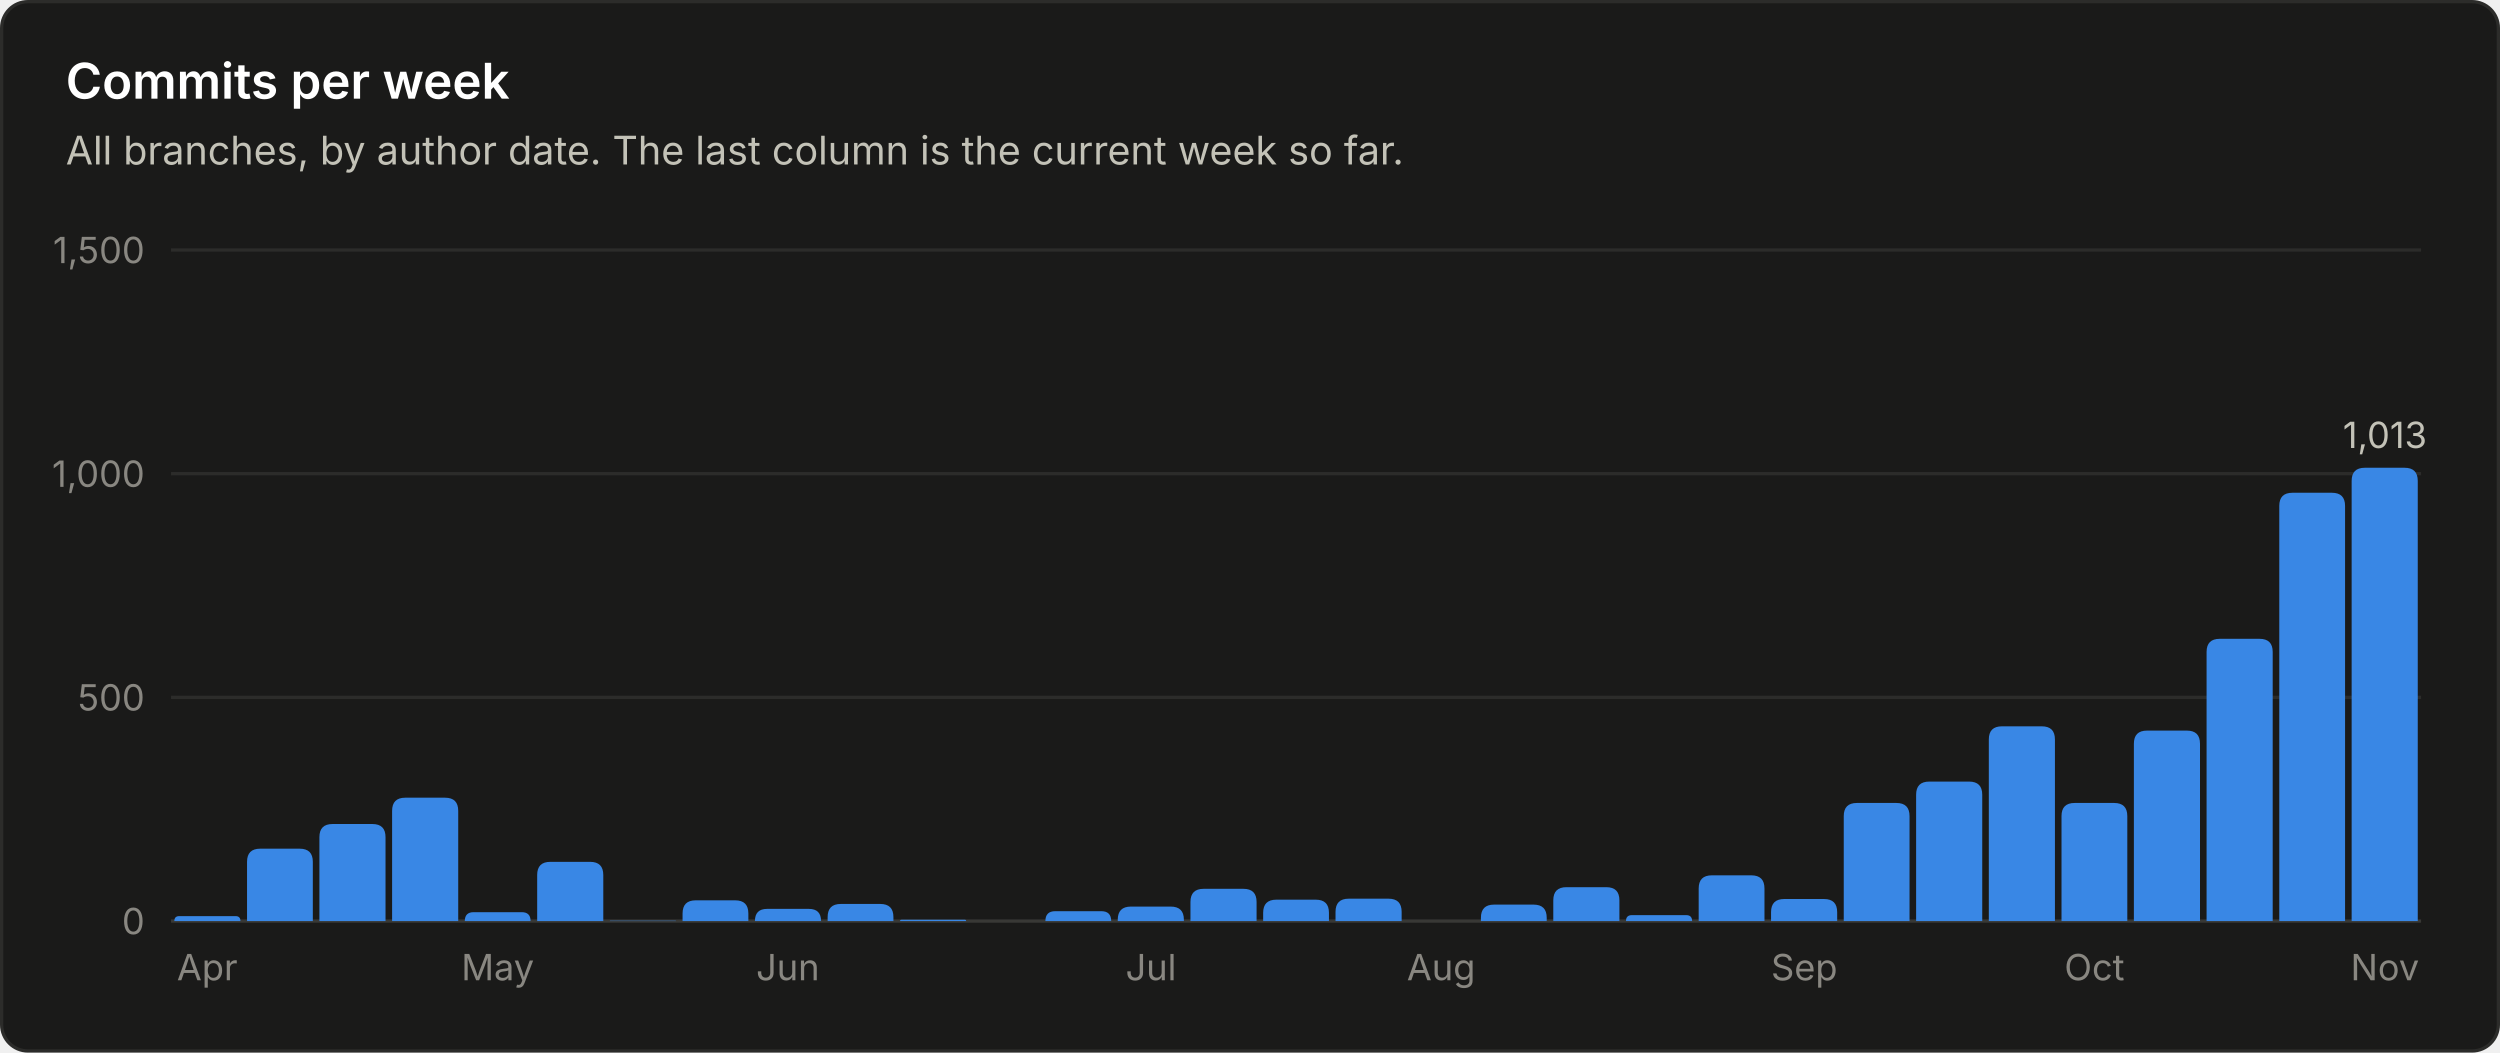
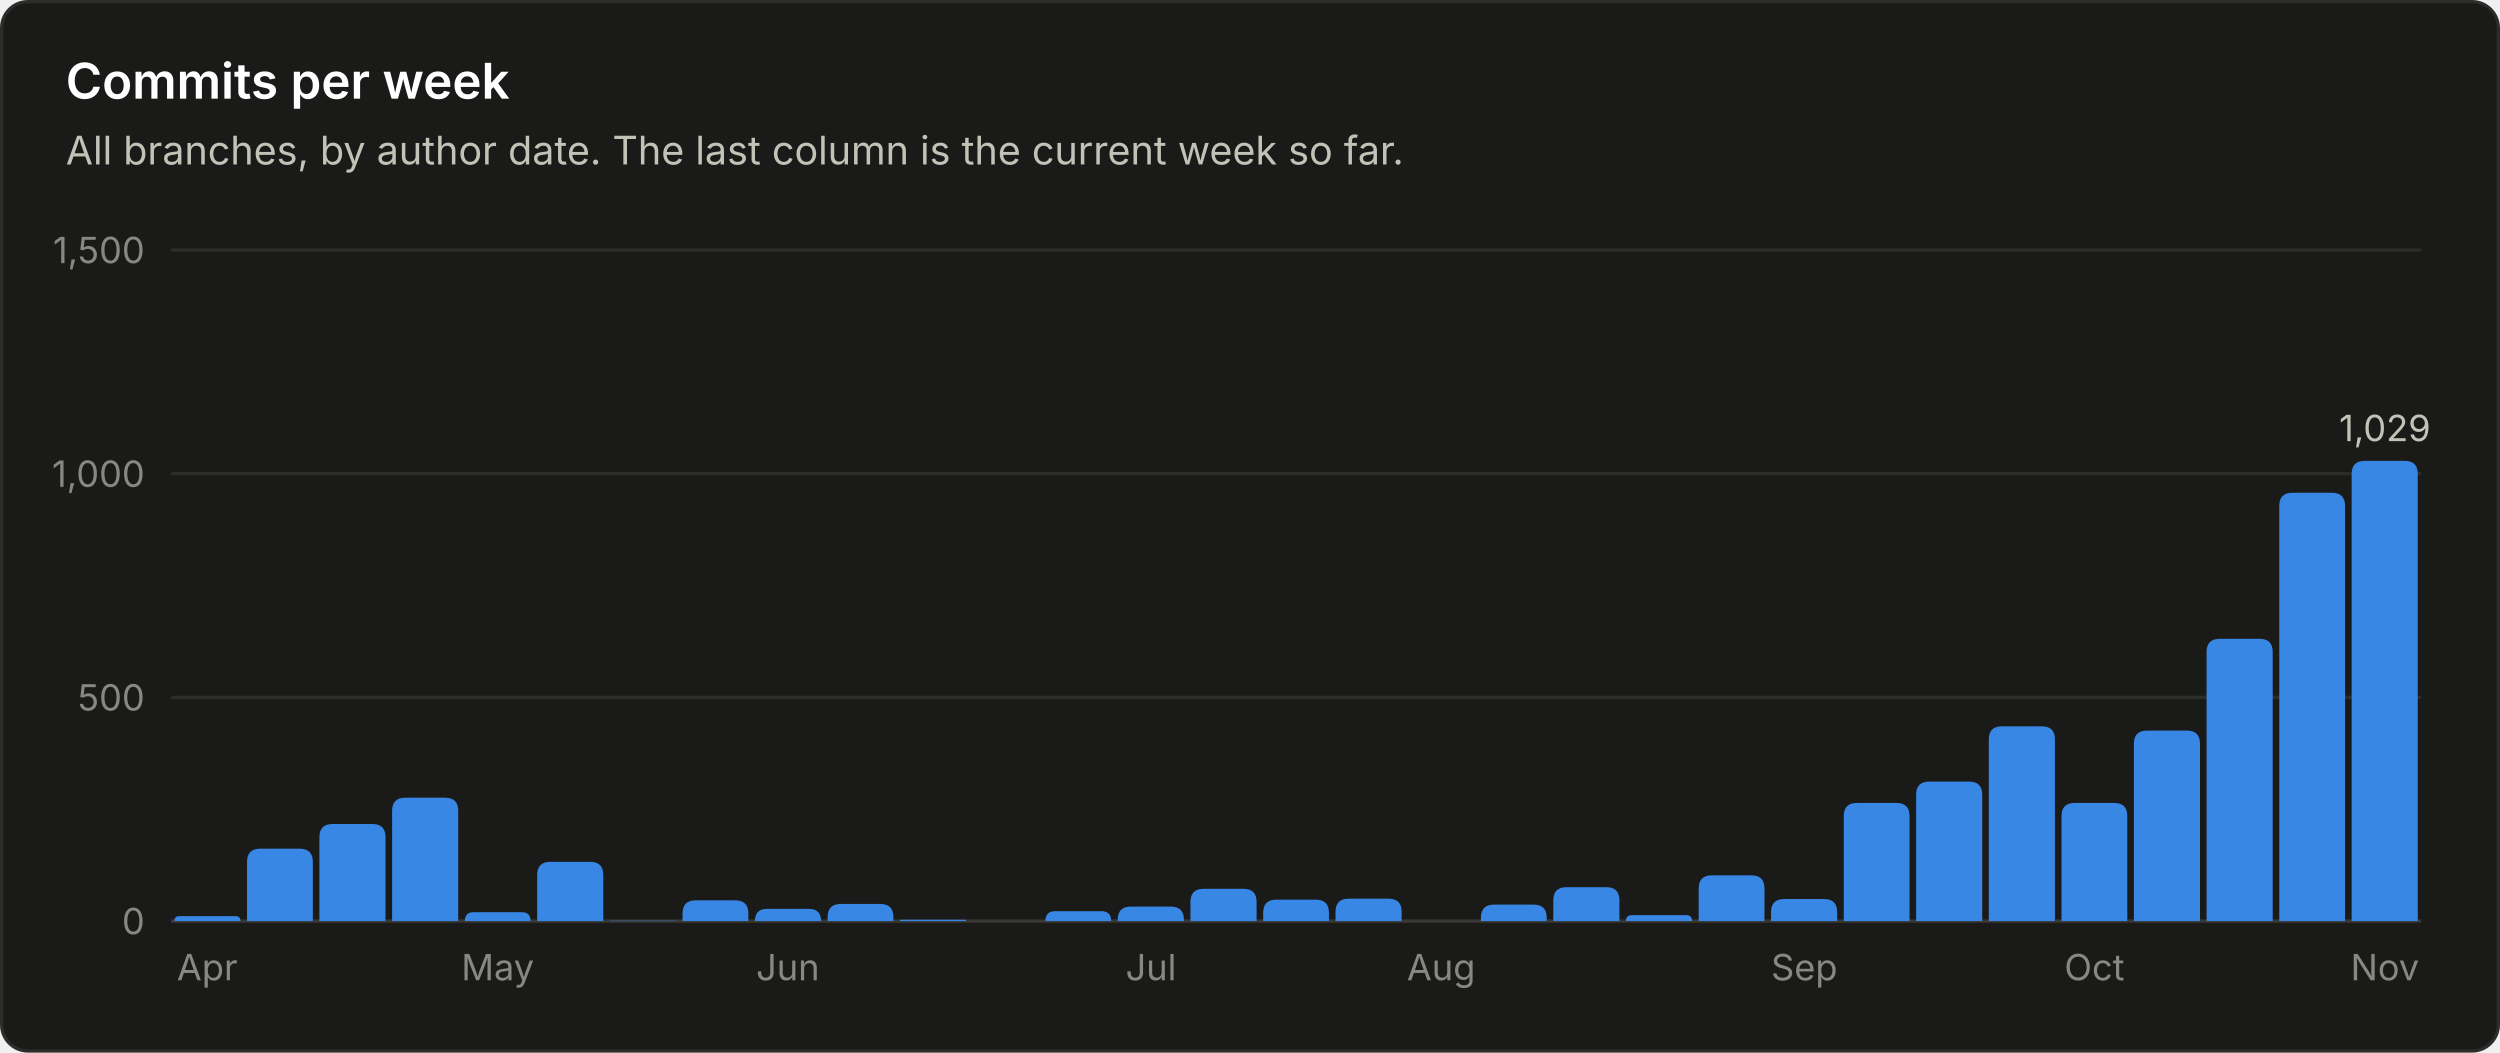
<svg xmlns="http://www.w3.org/2000/svg" viewBox="0 0 760 320" width="760" height="320" role="img" font-family="system-ui, -apple-system, 'Segoe UI', sans-serif">
  <rect x="0.5" y="0.5" width="759" height="319" rx="8" fill="#1a1a19" stroke="#2c2c2a" />
  <text x="20.0" y="30.0" fill="#ffffff" font-size="15" font-weight="600" text-anchor="start">Commits per week</text>
  <text x="20.0" y="50.0" fill="#c3c2b7" font-size="12" font-weight="400" text-anchor="start">All branches, by author date. The last column is the current week so far.</text>
  <line x1="52" y1="280.0" x2="736" y2="280.0" stroke="#383835" stroke-width="1" />
  <text x="44.0" y="284.0" fill="#898781" font-size="11" font-weight="400" text-anchor="end">0</text>
  <line x1="52" y1="212.0" x2="736" y2="212.0" stroke="#2c2c2a" stroke-width="1" />
  <text x="44.0" y="216.0" fill="#898781" font-size="11" font-weight="400" text-anchor="end">500</text>
  <line x1="52" y1="144.0" x2="736" y2="144.0" stroke="#2c2c2a" stroke-width="1" />
  <text x="44.0" y="148.0" fill="#898781" font-size="11" font-weight="400" text-anchor="end">1,000</text>
  <line x1="52" y1="76.0" x2="736" y2="76.0" stroke="#2c2c2a" stroke-width="1" />
  <text x="44.0" y="80.0" fill="#898781" font-size="11" font-weight="400" text-anchor="end">1,500</text>
  <path d="M53.0 280.0 V280.0 Q53.0 278.5 54.5 278.5 H71.6 Q73.1 278.5 73.1 280.0 V280.0 Z" fill="#3987e5" />
  <text x="63.0" y="298.0" fill="#898781" font-size="11" font-weight="400" text-anchor="middle">Apr</text>
  <path d="M75.1 280.0 V262.0 Q75.1 258.0 79.1 258.0 H91.1 Q95.1 258.0 95.1 262.0 V280.0 Z" fill="#3987e5" />
  <path d="M97.1 280.0 V254.5 Q97.1 250.5 101.1 250.5 H113.2 Q117.2 250.5 117.2 254.5 V280.0 Z" fill="#3987e5" />
  <path d="M119.2 280.0 V246.5 Q119.2 242.5 123.2 242.5 H135.3 Q139.3 242.5 139.3 246.5 V280.0 Z" fill="#3987e5" />
  <path d="M141.3 280.0 V280.0 Q141.3 277.3 144.0 277.3 H158.6 Q161.3 277.3 161.3 280.0 V280.0 Z" fill="#3987e5" />
  <text x="151.3" y="298.0" fill="#898781" font-size="11" font-weight="400" text-anchor="middle">May</text>
  <path d="M163.3 280.0 V266.0 Q163.3 262.0 167.3 262.0 H179.4 Q183.4 262.0 183.4 266.0 V280.0 Z" fill="#3987e5" />
  <path d="M185.4 280.0 V280.0 Q185.4 279.9 185.5 279.9 H205.3 Q205.5 279.9 205.5 280.0 V280.0 Z" fill="#3987e5" />
  <path d="M207.5 280.0 V277.7 Q207.5 273.7 211.5 273.7 H223.5 Q227.5 273.7 227.5 277.7 V280.0 Z" fill="#3987e5" />
  <path d="M229.5 280.0 V280.0 Q229.5 276.3 233.2 276.3 H245.9 Q249.6 276.3 249.6 280.0 V280.0 Z" fill="#3987e5" />
  <text x="239.5" y="298.0" fill="#898781" font-size="11" font-weight="400" text-anchor="middle">Jun</text>
  <path d="M251.6 280.0 V278.8 Q251.6 274.8 255.6 274.8 H267.6 Q271.6 274.8 271.6 278.8 V280.0 Z" fill="#3987e5" />
  <path d="M273.6 280.0 V280.0 Q273.6 279.6 274.1 279.6 H293.3 Q293.7 279.6 293.7 280.0 V280.0 Z" fill="#3987e5" />
  <path d="M317.8 280.0 V280.0 Q317.8 277.0 320.8 277.0 H334.8 Q337.8 277.0 337.8 280.0 V280.0 Z" fill="#3987e5" />
  <path d="M339.8 280.0 V279.6 Q339.8 275.6 343.8 275.6 H355.9 Q359.9 275.6 359.9 279.6 V280.0 Z" fill="#3987e5" />
  <text x="349.9" y="298.0" fill="#898781" font-size="11" font-weight="400" text-anchor="middle">Jul</text>
  <path d="M361.9 280.0 V274.2 Q361.9 270.2 365.9 270.2 H378.0 Q382.0 270.2 382.0 274.2 V280.0 Z" fill="#3987e5" />
  <path d="M384.0 280.0 V277.5 Q384.0 273.5 388.0 273.5 H400.0 Q404.0 273.5 404.0 277.5 V280.0 Z" fill="#3987e5" />
  <path d="M406.0 280.0 V277.2 Q406.0 273.2 410.0 273.2 H422.1 Q426.1 273.2 426.1 277.2 V280.0 Z" fill="#3987e5" />
  <text x="438.1" y="298.0" fill="#898781" font-size="11" font-weight="400" text-anchor="middle">Aug</text>
  <path d="M450.2 280.0 V279.0 Q450.2 275.0 454.2 275.0 H466.2 Q470.2 275.0 470.2 279.0 V280.0 Z" fill="#3987e5" />
  <path d="M472.2 280.0 V273.7 Q472.2 269.7 476.2 269.7 H488.3 Q492.3 269.7 492.3 273.7 V280.0 Z" fill="#3987e5" />
  <path d="M494.3 280.0 V280.0 Q494.3 278.2 496.1 278.2 H512.6 Q514.4 278.2 514.4 280.0 V280.0 Z" fill="#3987e5" />
  <path d="M516.4 280.0 V270.1 Q516.4 266.1 520.4 266.1 H532.4 Q536.4 266.1 536.4 270.1 V280.0 Z" fill="#3987e5" />
  <path d="M538.4 280.0 V277.3 Q538.4 273.3 542.4 273.3 H554.5 Q558.5 273.3 558.5 277.3 V280.0 Z" fill="#3987e5" />
  <text x="548.5" y="298.0" fill="#898781" font-size="11" font-weight="400" text-anchor="middle">Sep</text>
  <path d="M560.5 280.0 V248.1 Q560.5 244.1 564.5 244.1 H576.5 Q580.5 244.1 580.5 248.1 V280.0 Z" fill="#3987e5" />
  <path d="M582.5 280.0 V241.6 Q582.5 237.6 586.5 237.6 H598.6 Q602.6 237.6 602.6 241.6 V280.0 Z" fill="#3987e5" />
  <path d="M604.6 280.0 V224.8 Q604.6 220.8 608.6 220.8 H620.7 Q624.7 220.8 624.7 224.8 V280.0 Z" fill="#3987e5" />
  <path d="M626.7 280.0 V248.1 Q626.7 244.1 630.7 244.1 H642.7 Q646.7 244.1 646.7 248.1 V280.0 Z" fill="#3987e5" />
  <text x="636.7" y="298.0" fill="#898781" font-size="11" font-weight="400" text-anchor="middle">Oct</text>
  <path d="M648.7 280.0 V226.1 Q648.7 222.1 652.7 222.1 H664.8 Q668.8 222.1 668.8 226.1 V280.0 Z" fill="#3987e5" />
  <path d="M670.8 280.0 V198.2 Q670.8 194.2 674.8 194.2 H686.9 Q690.9 194.2 690.9 198.2 V280.0 Z" fill="#3987e5" />
  <path d="M692.9 280.0 V153.8 Q692.9 149.8 696.9 149.8 H708.9 Q712.9 149.8 712.9 153.8 V280.0 Z" fill="#3987e5" />
-   <path d="M714.9 280.0 V146.2 Q714.9 142.2 718.9 142.2 H731.0 Q735.0 142.2 735.0 146.2 V280.0 Z" fill="#3987e5" />
-   <text x="725.0" y="136.2" fill="#c3c2b7" font-size="11" font-weight="400" text-anchor="middle">1,013</text>
+   <path d="M714.9 280.0 V144.1 Q714.9 140.1 718.9 140.1 H731.0 Q735.0 140.1 735.0 144.1 V280.0 Z" fill="#3987e5" />
+   <text x="725.0" y="134.1" fill="#c3c2b7" font-size="11" font-weight="400" text-anchor="middle">1,029</text>
  <text x="725.0" y="298.0" fill="#898781" font-size="11" font-weight="400" text-anchor="middle">Nov</text>
</svg>
